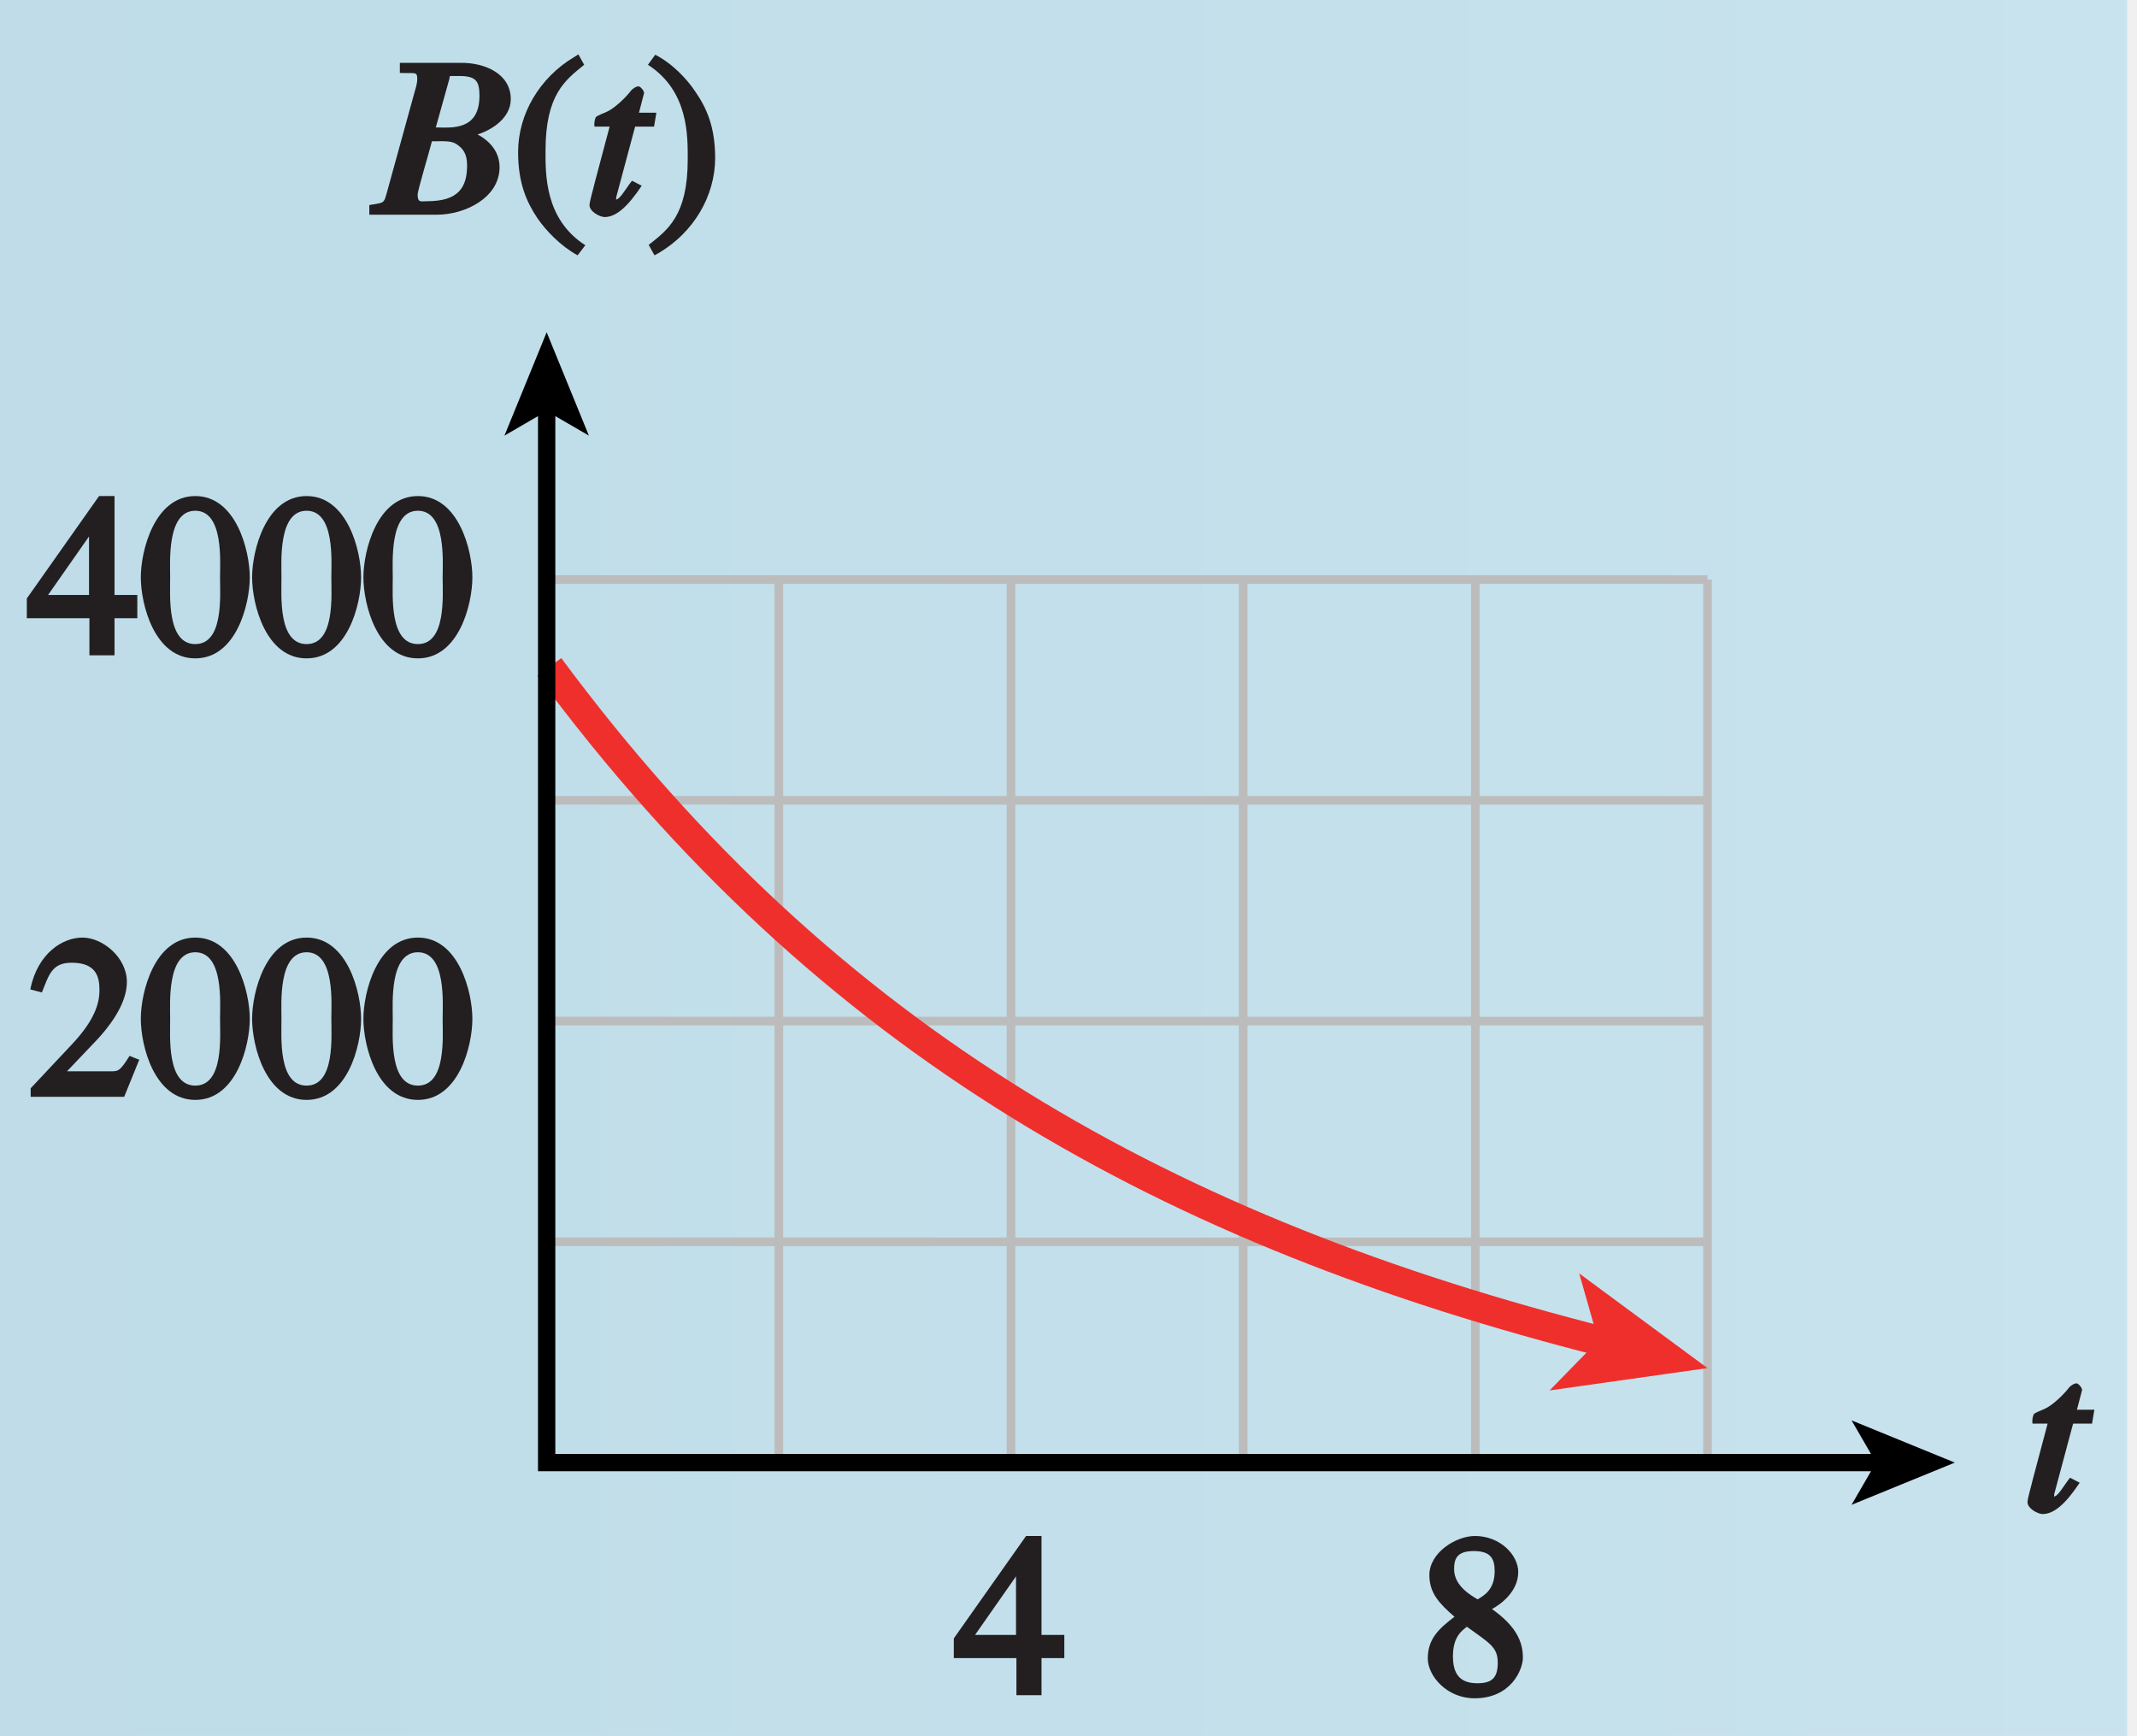
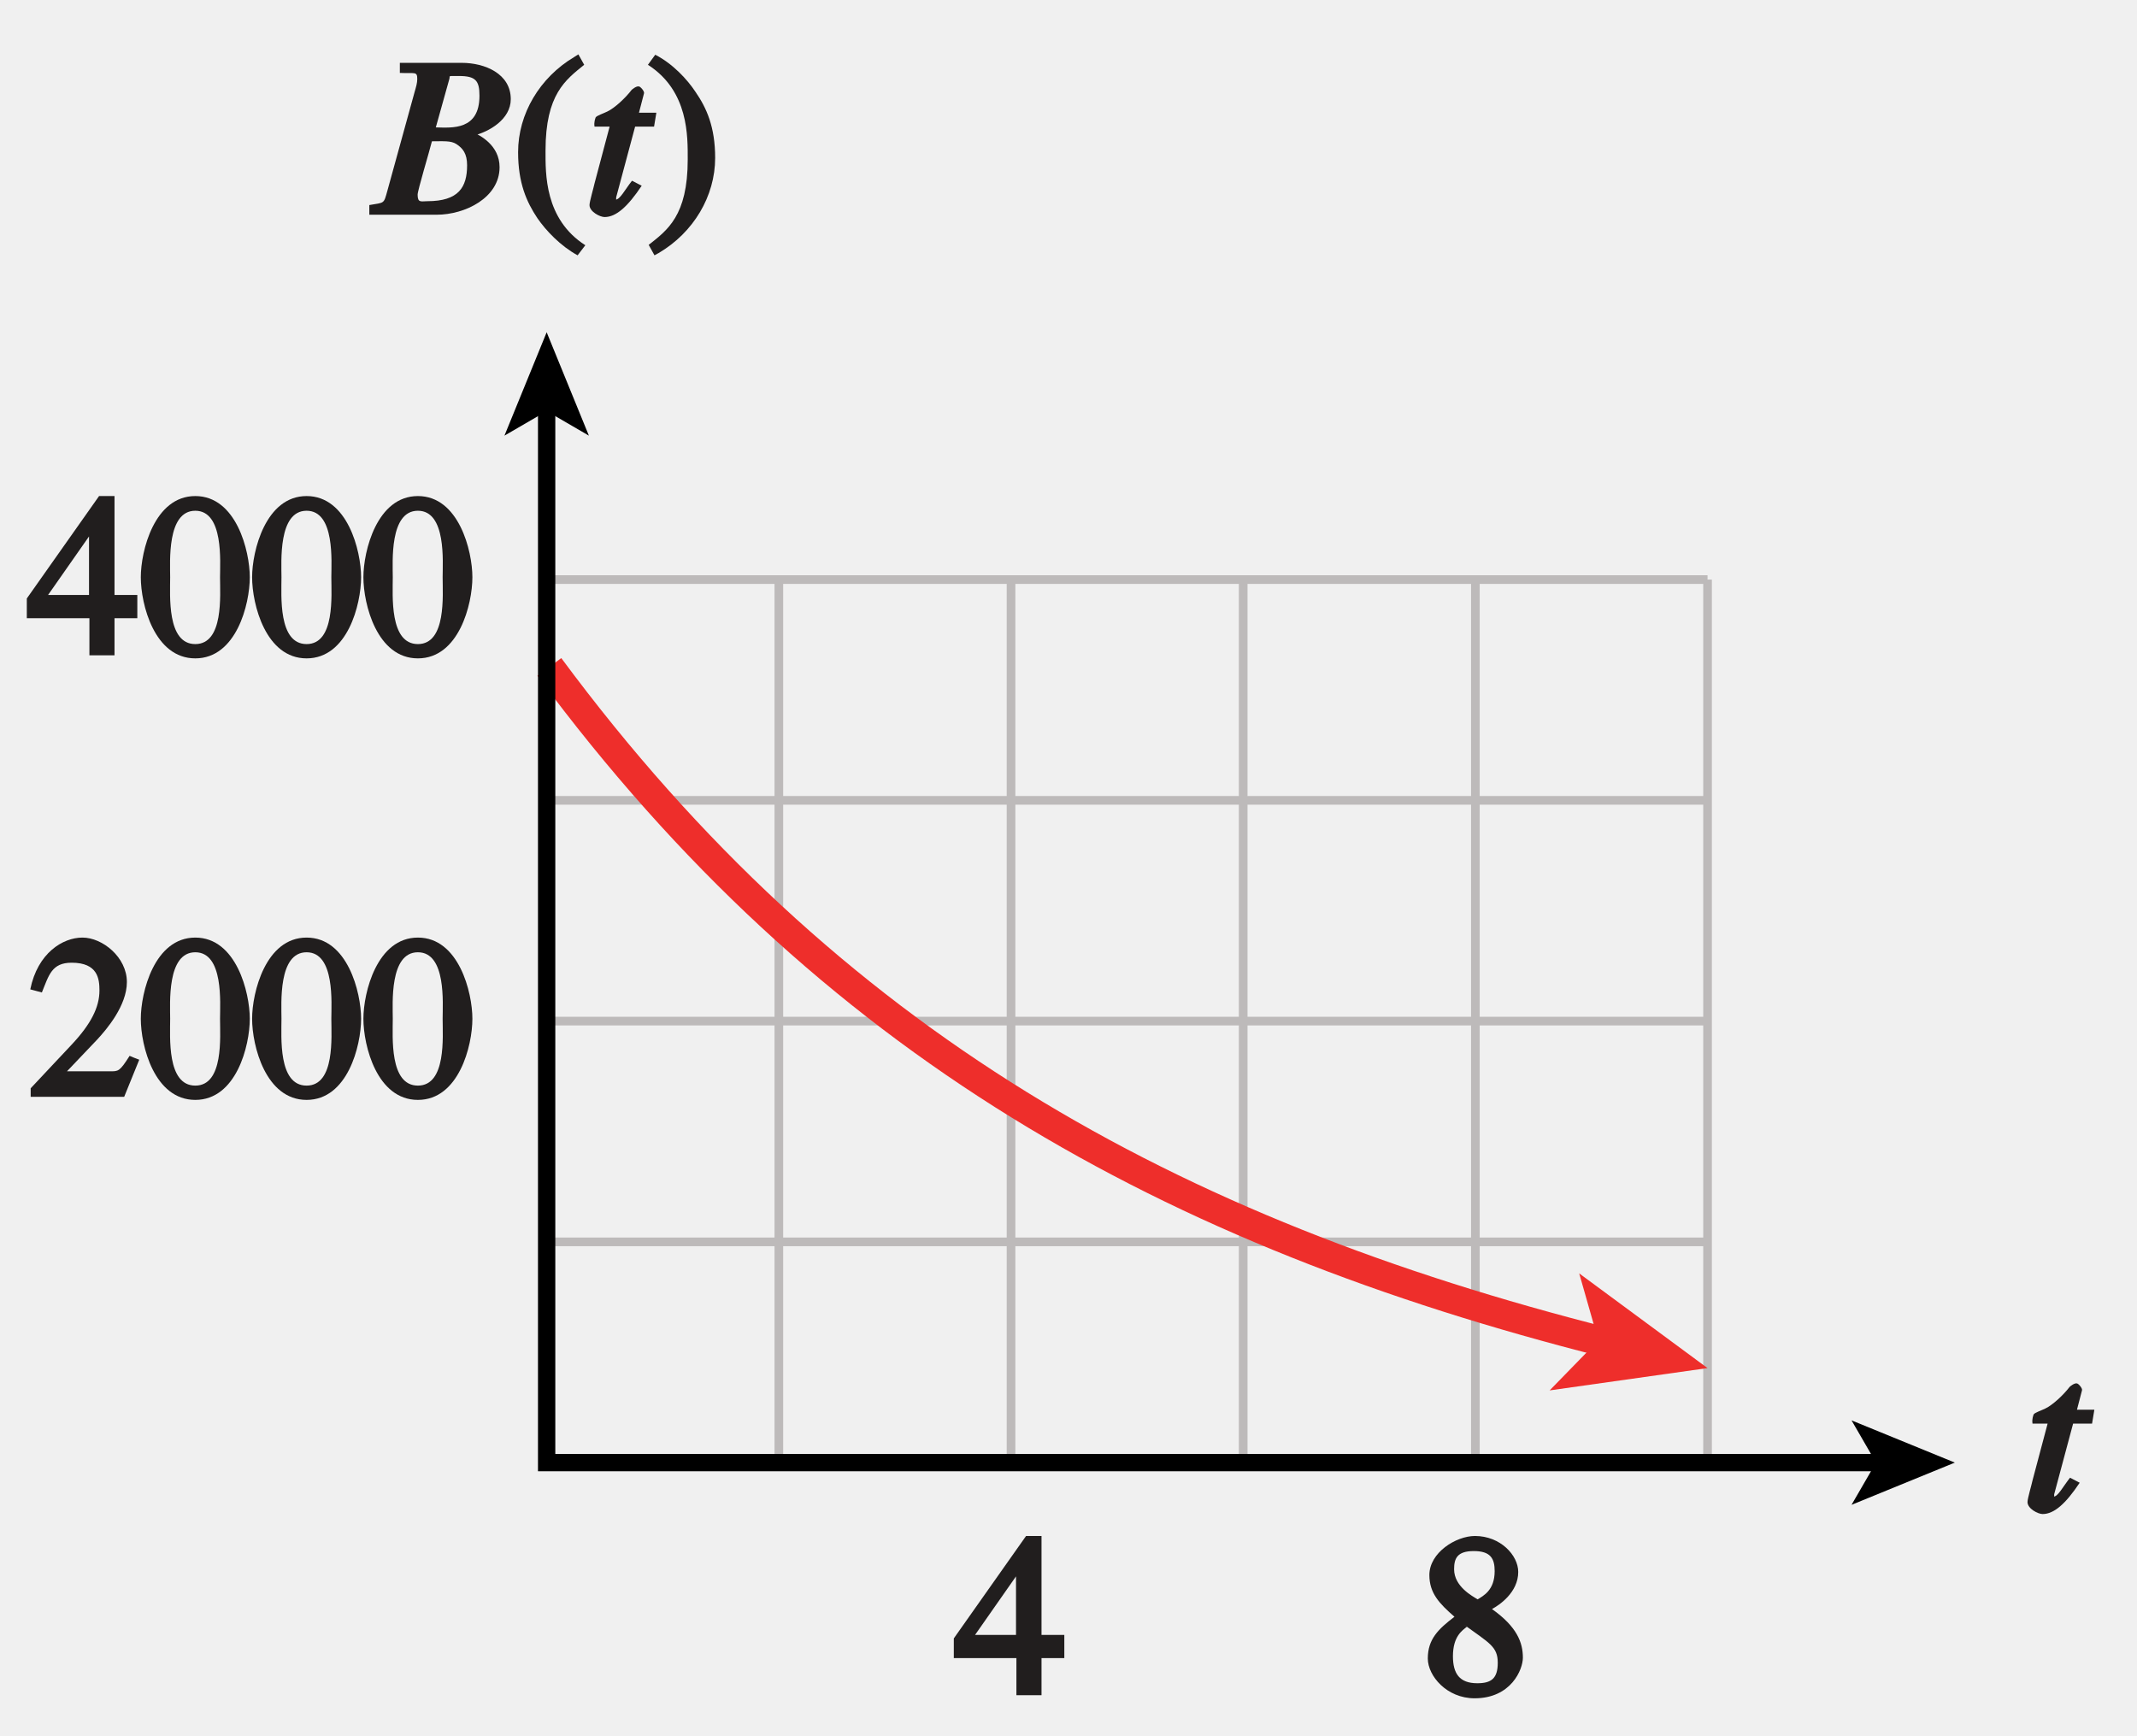
- <svg xmlns="http://www.w3.org/2000/svg" xmlns:xlink="http://www.w3.org/1999/xlink" width="86.4pt" height="70.186pt" viewBox="0 0 86.4 70.186" version="1.1">
-   <defs>
-     <g>
+ <svg xmlns="http://www.w3.org/2000/svg" xmlns:xlink="http://www.w3.org/1999/xlink" width="86.4pt" height="70.186pt" viewBox="0 0 86.4 70.186" version="1.1" id="svg2">
+   <defs id="defs4">
+     <g id="g6">
      <symbol overflow="visible" id="glyph0-0">
-         <path style="stroke:none;" d="" />
+         <path style="stroke:none;" d="" id="path9" />
      </symbol>
      <symbol overflow="visible" id="glyph0-1">
-         <path style="stroke:none;" d="M -0.078 0 L 2.469 0 C 3.625 0 5.016 -0.688 5.016 -1.922 C 5.016 -2.812 4.219 -3.219 3.922 -3.344 L 3.922 -3.188 C 4.594 -3.344 5.469 -3.859 5.469 -4.672 C 5.469 -5.703 4.422 -6.141 3.484 -6.141 L 0.984 -6.141 L 0.984 -5.734 C 1.594 -5.703 1.688 -5.812 1.688 -5.484 C 1.688 -5.328 1.641 -5.172 1.578 -4.953 L 0.484 -0.984 C 0.328 -0.422 0.375 -0.5 -0.25 -0.391 L -0.25 0 Z M 1.703 -0.812 C 1.703 -0.984 2.172 -2.531 2.281 -2.969 C 2.75 -2.969 3.047 -3 3.266 -2.859 C 3.531 -2.688 3.703 -2.469 3.703 -2 C 3.703 -1.109 3.359 -0.547 2.094 -0.547 C 1.844 -0.547 1.703 -0.469 1.703 -0.812 Z M 2.984 -5.484 C 3.031 -5.625 2.875 -5.609 3.375 -5.609 C 4.047 -5.609 4.203 -5.422 4.203 -4.812 C 4.203 -3.406 3.094 -3.516 2.438 -3.531 Z M 2.984 -5.484 " />
+         <path style="stroke:none;" d="M -0.078 0 L 2.469 0 C 3.625 0 5.016 -0.688 5.016 -1.922 C 5.016 -2.812 4.219 -3.219 3.922 -3.344 L 3.922 -3.188 C 4.594 -3.344 5.469 -3.859 5.469 -4.672 C 5.469 -5.703 4.422 -6.141 3.484 -6.141 L 0.984 -6.141 L 0.984 -5.734 C 1.594 -5.703 1.688 -5.812 1.688 -5.484 C 1.688 -5.328 1.641 -5.172 1.578 -4.953 L 0.484 -0.984 C 0.328 -0.422 0.375 -0.5 -0.25 -0.391 L -0.25 0 Z M 1.703 -0.812 C 1.703 -0.984 2.172 -2.531 2.281 -2.969 C 2.75 -2.969 3.047 -3 3.266 -2.859 C 3.531 -2.688 3.703 -2.469 3.703 -2 C 3.703 -1.109 3.359 -0.547 2.094 -0.547 C 1.844 -0.547 1.703 -0.469 1.703 -0.812 Z M 2.984 -5.484 C 3.031 -5.625 2.875 -5.609 3.375 -5.609 C 4.047 -5.609 4.203 -5.422 4.203 -4.812 C 4.203 -3.406 3.094 -3.516 2.438 -3.531 Z M 2.984 -5.484 " id="path12" />
      </symbol>
      <symbol overflow="visible" id="glyph0-2">
-         <path style="stroke:none;" d="M 2.656 -4.125 L 2.156 -4.125 L 2.359 -4.906 C 2.391 -4.984 2.203 -5.203 2.141 -5.188 C 2.047 -5.203 1.891 -5.078 1.859 -5.047 C 1.609 -4.719 1.172 -4.312 0.875 -4.172 C 0.719 -4.094 0.469 -4.016 0.406 -3.938 C 0.391 -3.891 0.328 -3.75 0.359 -3.562 L 0.969 -3.562 L 0.359 -1.266 C 0.328 -1.109 0.156 -0.531 0.156 -0.391 C 0.156 -0.125 0.578 0.094 0.766 0.094 C 1.234 0.094 1.703 -0.328 2.266 -1.172 L 1.875 -1.375 C 1.578 -1 1.391 -0.609 1.203 -0.609 C 1.109 -0.609 1.234 -0.547 1.234 -0.625 C 1.234 -0.656 1.234 -0.672 1.234 -0.703 L 2 -3.562 L 2.766 -3.562 L 2.859 -4.125 Z M 2.656 -4.125 " />
+         <path style="stroke:none;" d="M 2.656 -4.125 L 2.156 -4.125 L 2.359 -4.906 C 2.391 -4.984 2.203 -5.203 2.141 -5.188 C 2.047 -5.203 1.891 -5.078 1.859 -5.047 C 1.609 -4.719 1.172 -4.312 0.875 -4.172 C 0.719 -4.094 0.469 -4.016 0.406 -3.938 C 0.391 -3.891 0.328 -3.75 0.359 -3.562 L 0.969 -3.562 L 0.359 -1.266 C 0.328 -1.109 0.156 -0.531 0.156 -0.391 C 0.156 -0.125 0.578 0.094 0.766 0.094 C 1.234 0.094 1.703 -0.328 2.266 -1.172 L 1.875 -1.375 C 1.578 -1 1.391 -0.609 1.203 -0.609 C 1.109 -0.609 1.234 -0.547 1.234 -0.625 C 1.234 -0.656 1.234 -0.672 1.234 -0.703 L 2 -3.562 L 2.766 -3.562 L 2.859 -4.125 Z M 2.656 -4.125 " id="path15" />
      </symbol>
      <symbol overflow="visible" id="glyph1-0">
-         <path style="stroke:none;" d="" />
+         <path style="stroke:none;" d="" id="path18" />
      </symbol>
      <symbol overflow="visible" id="glyph1-1">
-         <path style="stroke:none;" d="M 2.531 -6.375 C 1.141 -5.547 0.266 -4.078 0.266 -2.531 C 0.266 -1.281 0.609 -0.516 1.047 0.141 C 1.391 0.641 1.984 1.266 2.672 1.641 L 2.984 1.234 C 1.328 0.172 1.375 -1.672 1.375 -2.594 C 1.375 -4.875 2.188 -5.453 2.938 -6.062 L 2.703 -6.484 Z M 2.531 -6.375 " />
+         <path style="stroke:none;" d="M 2.531 -6.375 C 1.141 -5.547 0.266 -4.078 0.266 -2.531 C 0.266 -1.281 0.609 -0.516 1.047 0.141 C 1.391 0.641 1.984 1.266 2.672 1.641 L 2.984 1.234 C 1.328 0.172 1.375 -1.672 1.375 -2.594 C 1.375 -4.875 2.188 -5.453 2.938 -6.062 L 2.703 -6.484 Z M 2.531 -6.375 " id="path21" />
      </symbol>
      <symbol overflow="visible" id="glyph1-2">
-         <path style="stroke:none;" d="M 0.453 1.547 C 1.859 0.719 2.734 -0.75 2.734 -2.297 C 2.734 -3.547 2.391 -4.312 1.938 -4.969 C 1.609 -5.469 1.016 -6.109 0.312 -6.469 L 0.016 -6.062 C 1.672 -5 1.625 -3.156 1.625 -2.234 C 1.625 0.047 0.797 0.625 0.047 1.219 L 0.281 1.641 Z M 0.453 1.547 " />
+         <path style="stroke:none;" d="M 0.453 1.547 C 1.859 0.719 2.734 -0.75 2.734 -2.297 C 2.734 -3.547 2.391 -4.312 1.938 -4.969 C 1.609 -5.469 1.016 -6.109 0.312 -6.469 L 0.016 -6.062 C 1.672 -5 1.625 -3.156 1.625 -2.234 C 1.625 0.047 0.797 0.625 0.047 1.219 L 0.281 1.641 Z M 0.453 1.547 " id="path24" />
      </symbol>
      <symbol overflow="visible" id="glyph1-3">
-         <path style="stroke:none;" d="M 4.25 -2.438 L 3.484 -2.438 L 3.484 -6.438 L 2.859 -6.438 L -0.062 -2.297 L -0.062 -1.5 L 2.469 -1.5 L 2.469 0 L 3.484 0 L 3.484 -1.5 L 4.406 -1.5 L 4.406 -2.438 Z M 2.625 -2.438 L 0.797 -2.438 L 2.688 -5.141 L 2.453 -5.141 L 2.453 -2.438 Z M 2.625 -2.438 " />
+         <path style="stroke:none;" d="M 4.25 -2.438 L 3.484 -2.438 L 3.484 -6.438 L 2.859 -6.438 L -0.062 -2.297 L -0.062 -1.5 L 2.469 -1.5 L 2.469 0 L 3.484 0 L 3.484 -1.5 L 4.406 -1.5 L 4.406 -2.438 Z M 2.625 -2.438 L 0.797 -2.438 L 2.688 -5.141 L 2.453 -5.141 L 2.453 -2.438 Z M 2.625 -2.438 " id="path27" />
      </symbol>
      <symbol overflow="visible" id="glyph1-4">
-         <path style="stroke:none;" d="M 2.25 -5.844 C 3.406 -5.844 3.25 -3.766 3.25 -3.156 C 3.25 -2.438 3.406 -0.453 2.25 -0.453 C 1.094 -0.453 1.234 -2.422 1.234 -3.156 C 1.234 -3.766 1.094 -5.844 2.25 -5.844 Z M 2.25 -6.438 C 0.594 -6.438 0.047 -4.219 0.047 -3.156 C 0.047 -2.062 0.594 0.125 2.25 0.125 C 3.906 0.125 4.453 -2.062 4.453 -3.156 C 4.453 -4.219 3.906 -6.438 2.25 -6.438 Z M 2.25 -6.438 " />
+         <path style="stroke:none;" d="M 2.25 -5.844 C 3.406 -5.844 3.25 -3.766 3.25 -3.156 C 3.25 -2.438 3.406 -0.453 2.25 -0.453 C 1.094 -0.453 1.234 -2.422 1.234 -3.156 C 1.234 -3.766 1.094 -5.844 2.25 -5.844 Z M 2.25 -6.438 C 0.594 -6.438 0.047 -4.219 0.047 -3.156 C 0.047 -2.062 0.594 0.125 2.25 0.125 C 3.906 0.125 4.453 -2.062 4.453 -3.156 C 4.453 -4.219 3.906 -6.438 2.25 -6.438 Z M 2.25 -6.438 " id="path30" />
      </symbol>
      <symbol overflow="visible" id="glyph1-5">
-         <path style="stroke:none;" d="M 4.281 -1.578 L 4.094 -1.656 C 3.688 -1.016 3.641 -1.031 3.297 -1.031 L 1.562 -1.031 L 2.781 -2.312 C 3.172 -2.734 3.984 -3.688 3.984 -4.641 C 3.984 -5.641 3 -6.438 2.188 -6.438 C 1.391 -6.438 0.375 -5.812 0.078 -4.344 L 0.547 -4.219 C 0.828 -4.906 0.938 -5.422 1.75 -5.422 C 2.812 -5.422 2.875 -4.766 2.875 -4.297 C 2.875 -3.625 2.531 -2.938 1.75 -2.109 L 0.094 -0.344 L 0.094 0 L 3.875 0 L 4.484 -1.5 Z M 4.281 -1.578 " />
+         <path style="stroke:none;" d="M 4.281 -1.578 L 4.094 -1.656 C 3.688 -1.016 3.641 -1.031 3.297 -1.031 L 1.562 -1.031 L 2.781 -2.312 C 3.172 -2.734 3.984 -3.688 3.984 -4.641 C 3.984 -5.641 3 -6.438 2.188 -6.438 C 1.391 -6.438 0.375 -5.812 0.078 -4.344 L 0.547 -4.219 C 0.828 -4.906 0.938 -5.422 1.75 -5.422 C 2.812 -5.422 2.875 -4.766 2.875 -4.297 C 2.875 -3.625 2.531 -2.938 1.75 -2.109 L 0.094 -0.344 L 0.094 0 L 3.875 0 L 4.484 -1.5 Z M 4.281 -1.578 " id="path33" />
      </symbol>
      <symbol overflow="visible" id="glyph1-6">
-         <path style="stroke:none;" d="M 1.781 -2.859 C 2.812 -2.109 3.156 -1.969 3.156 -1.312 C 3.156 -0.672 2.891 -0.484 2.328 -0.484 C 1.609 -0.484 1.344 -0.875 1.344 -1.578 C 1.344 -2.391 1.734 -2.625 1.906 -2.766 Z M 0.328 -1.484 C 0.328 -0.781 1.094 0.125 2.219 0.125 C 3.703 0.125 4.172 -1.047 4.172 -1.516 C 4.172 -2.125 3.938 -2.766 2.922 -3.484 C 3.219 -3.641 3.984 -4.156 3.984 -4.984 C 3.984 -5.656 3.266 -6.438 2.234 -6.438 C 1.469 -6.438 0.391 -5.766 0.391 -4.859 C 0.391 -4.125 0.797 -3.703 1.406 -3.172 C 0.75 -2.672 0.328 -2.266 0.328 -1.484 Z M 1.391 -5.094 C 1.391 -5.531 1.516 -5.828 2.188 -5.828 C 2.875 -5.828 3.031 -5.516 3.031 -5.016 C 3.031 -4.234 2.562 -4.016 2.344 -3.875 C 2.141 -4 1.391 -4.391 1.391 -5.094 Z M 1.391 -5.094 " />
+         <path style="stroke:none;" d="M 1.781 -2.859 C 2.812 -2.109 3.156 -1.969 3.156 -1.312 C 3.156 -0.672 2.891 -0.484 2.328 -0.484 C 1.609 -0.484 1.344 -0.875 1.344 -1.578 C 1.344 -2.391 1.734 -2.625 1.906 -2.766 Z M 0.328 -1.484 C 0.328 -0.781 1.094 0.125 2.219 0.125 C 3.703 0.125 4.172 -1.047 4.172 -1.516 C 4.172 -2.125 3.938 -2.766 2.922 -3.484 C 3.219 -3.641 3.984 -4.156 3.984 -4.984 C 3.984 -5.656 3.266 -6.438 2.234 -6.438 C 1.469 -6.438 0.391 -5.766 0.391 -4.859 C 0.391 -4.125 0.797 -3.703 1.406 -3.172 C 0.75 -2.672 0.328 -2.266 0.328 -1.484 Z M 1.391 -5.094 C 1.391 -5.531 1.516 -5.828 2.188 -5.828 C 2.875 -5.828 3.031 -5.516 3.031 -5.016 C 3.031 -4.234 2.562 -4.016 2.344 -3.875 C 2.141 -4 1.391 -4.391 1.391 -5.094 Z M 1.391 -5.094 " id="path36" />
      </symbol>
    </g>
    <clipPath id="clip1">
-       <path d="M 0 0 L 86 0 L 86 70.188 L 0 70.188 Z M 0 0 " />
+       <path d="M 0 0 L 86 0 L 86 70.188 L 0 70.188 Z M 0 0 " id="path39" />
    </clipPath>
    <linearGradient id="linear0" gradientUnits="userSpaceOnUse" x1="25.953" y1="128" x2="87.052" y2="128" gradientTransform="matrix(1.4141,0,0,0.9342,-36.7,-144.6284)">
-       <stop offset="0" style="stop-color:rgb(74.734%,86.443%,91.084%);stop-opacity:1;" />
-       <stop offset="0.125" style="stop-color:rgb(74.977%,86.61%,91.222%);stop-opacity:1;" />
-       <stop offset="0.25" style="stop-color:rgb(75.461%,86.948%,91.495%);stop-opacity:1;" />
-       <stop offset="0.375" style="stop-color:rgb(75.949%,87.285%,91.768%);stop-opacity:1;" />
-       <stop offset="0.5" style="stop-color:rgb(76.436%,87.624%,92.043%);stop-opacity:1;" />
-       <stop offset="0.625" style="stop-color:rgb(76.927%,87.961%,92.314%);stop-opacity:1;" />
-       <stop offset="0.75" style="stop-color:rgb(77.419%,88.3%,92.589%);stop-opacity:1;" />
-       <stop offset="0.875" style="stop-color:rgb(77.911%,88.638%,92.862%);stop-opacity:1;" />
-       <stop offset="1" style="stop-color:rgb(78.406%,88.979%,93.137%);stop-opacity:1;" />
+       <stop offset="0" style="stop-color:rgb(74.734%,86.443%,91.084%);stop-opacity:1;" id="stop42" />
+       <stop offset="0.125" style="stop-color:rgb(74.977%,86.61%,91.222%);stop-opacity:1;" id="stop44" />
+       <stop offset="0.25" style="stop-color:rgb(75.461%,86.948%,91.495%);stop-opacity:1;" id="stop46" />
+       <stop offset="0.375" style="stop-color:rgb(75.949%,87.285%,91.768%);stop-opacity:1;" id="stop48" />
+       <stop offset="0.5" style="stop-color:rgb(76.436%,87.624%,92.043%);stop-opacity:1;" id="stop50" />
+       <stop offset="0.625" style="stop-color:rgb(76.927%,87.961%,92.314%);stop-opacity:1;" id="stop52" />
+       <stop offset="0.75" style="stop-color:rgb(77.419%,88.3%,92.589%);stop-opacity:1;" id="stop54" />
+       <stop offset="0.875" style="stop-color:rgb(77.911%,88.638%,92.862%);stop-opacity:1;" id="stop56" />
+       <stop offset="1" style="stop-color:rgb(78.406%,88.979%,93.137%);stop-opacity:1;" id="stop58" />
    </linearGradient>
    <clipPath id="clip2">
-       <path d="M 0 0 L 86.398 0 L 86.398 70.188 L 0 70.188 Z M 0 0 " />
+       <path d="M 0 0 L 86.398 0 L 86.398 70.188 L 0 70.188 Z M 0 0 " id="path61" />
    </clipPath>
  </defs>
-   <g id="surface1">
-     <g clip-path="url(#clip1)" clip-rule="nonzero">
-       <path style=" stroke:none;fill-rule:nonzero;fill:url(#linear0);" d="M 0 0 L 0 70.188 L 86.398 70.188 L 86.398 0 Z M 0 0 " />
-     </g>
-     <path style="fill:none;stroke-width:0.35;stroke-linecap:butt;stroke-linejoin:miter;stroke:rgb(74.12%,73.648%,73.766%);stroke-opacity:1;stroke-miterlimit:4;" d="M 317.298 525.235 L 317.298 560.938 M 326.688 525.235 L 326.688 560.938 M 336.075 525.235 L 336.075 560.938 M 345.462 525.235 L 345.462 560.938 M 354.848 525.235 L 354.848 560.938 M 364.235 525.235 L 364.235 560.938 M 364.235 560.938 L 317.302 560.938 M 364.235 552.012 L 317.302 552.012 M 364.235 543.086 L 317.302 543.086 M 364.235 534.161 L 317.302 534.161 M 364.235 525.235 L 317.302 525.235 " transform="matrix(1,0,0,-1,-295.2,584.3716)" />
-     <g style="fill:rgb(13.73%,12.16%,12.549%);fill-opacity:1;">
-       <use xlink:href="#glyph0-1" x="15.182" y="8.682" />
-     </g>
-     <g style="fill:rgb(13.73%,12.16%,12.549%);fill-opacity:1;">
-       <use xlink:href="#glyph1-1" x="20.681" y="8.682" />
-     </g>
-     <g style="fill:rgb(13.73%,12.16%,12.549%);fill-opacity:1;">
-       <use xlink:href="#glyph0-2" x="23.678" y="8.682" />
-     </g>
-     <g style="fill:rgb(13.73%,12.16%,12.549%);fill-opacity:1;">
-       <use xlink:href="#glyph1-2" x="26.18" y="8.682" />
-     </g>
-     <g style="fill:rgb(13.73%,12.16%,12.549%);fill-opacity:1;">
-       <use xlink:href="#glyph0-2" x="81.817" y="61.123" />
-     </g>
-     <g style="fill:rgb(13.73%,12.16%,12.549%);fill-opacity:1;">
-       <use xlink:href="#glyph1-3" x="1.146" y="26.495" />
-       <use xlink:href="#glyph1-4" x="5.646" y="26.495" />
-       <use xlink:href="#glyph1-4" x="10.146" y="26.495" />
-       <use xlink:href="#glyph1-4" x="14.646" y="26.495" />
-     </g>
-     <g style="fill:rgb(13.73%,12.16%,12.549%);fill-opacity:1;">
-       <use xlink:href="#glyph1-5" x="1.146" y="44.347" />
-       <use xlink:href="#glyph1-4" x="5.646" y="44.347" />
-       <use xlink:href="#glyph1-4" x="10.146" y="44.347" />
-       <use xlink:href="#glyph1-4" x="14.646" y="44.347" />
-     </g>
-     <g style="fill:rgb(13.73%,12.16%,12.549%);fill-opacity:1;">
-       <use xlink:href="#glyph1-6" x="57.399" y="68.542" />
-     </g>
-     <g style="fill:rgb(13.73%,12.16%,12.549%);fill-opacity:1;">
-       <use xlink:href="#glyph1-3" x="38.625" y="68.542" />
-     </g>
-     <path style="fill:none;stroke-width:1.2;stroke-linecap:butt;stroke-linejoin:miter;stroke:rgb(93.61%,18.434%,17.378%);stroke-opacity:1;stroke-miterlimit:4;" d="M 360.13 530.094 C 342.536 534.543 328.692 542.165 317.411 557.407 " transform="matrix(1,0,0,-1,-295.2,584.3716)" />
-     <path style=" stroke:none;fill-rule:nonzero;fill:rgb(93.61%,18.434%,17.378%);fill-opacity:1;" d="M 69.035 55.316 L 62.652 56.219 L 64.621 54.199 L 63.848 51.488 L 69.035 55.316 " />
-     <path style="fill:none;stroke-width:0.7;stroke-linecap:butt;stroke-linejoin:miter;stroke:rgb(0%,0%,0%);stroke-opacity:1;stroke-miterlimit:4;" d="M 371.27 525.235 L 317.302 525.235 L 317.302 567.969 " transform="matrix(1,0,0,-1,-295.2,584.3716)" />
-     <path style=" stroke:none;fill-rule:nonzero;fill:rgb(0%,0%,0%);fill-opacity:1;" d="M 22.102 13.434 L 23.809 17.613 L 22.102 16.621 L 20.395 17.613 L 22.102 13.434 " />
-     <path style=" stroke:none;fill-rule:nonzero;fill:rgb(0%,0%,0%);fill-opacity:1;" d="M 79.035 59.137 L 74.859 60.844 L 75.848 59.137 L 74.859 57.43 L 79.035 59.137 " />
-     <g clip-path="url(#clip2)" clip-rule="nonzero">
-       <path style="fill:none;stroke-width:0.5;stroke-linecap:butt;stroke-linejoin:miter;stroke:rgb(100%,100%,100%);stroke-opacity:1;stroke-miterlimit:10;" d="M 42.001 804.001 L 42.001 780.001 M 0.001 762.001 L 24.001 762.001 M 654.001 804.001 L 654.001 780.001 M 696.001 762.001 L 672.001 762.001 M 42.001 0.001 L 42.001 24.001 M 0.001 42.001 L 24.001 42.001 M 654.001 0.001 L 654.001 24.001 M 696.001 42.001 L 672.001 42.001 " transform="matrix(1,0,0,-1,-295.2,584.3716)" />
-       <path style="fill:none;stroke-width:0.25;stroke-linecap:butt;stroke-linejoin:miter;stroke:rgb(0%,0%,0%);stroke-opacity:1;stroke-miterlimit:10;" d="M 42.001 804.001 L 42.001 780.001 M 0.001 762.001 L 24.001 762.001 M 654.001 804.001 L 654.001 780.001 M 696.001 762.001 L 672.001 762.001 M 42.001 0.001 L 42.001 24.001 M 0.001 42.001 L 24.001 42.001 M 654.001 0.001 L 654.001 24.001 M 696.001 42.001 L 672.001 42.001 " transform="matrix(1,0,0,-1,-295.2,584.3716)" />
-       <path style="fill:none;stroke-width:0.5;stroke-linecap:butt;stroke-linejoin:miter;stroke:rgb(100%,100%,100%);stroke-opacity:1;stroke-miterlimit:10;" d="M 324.001 792.001 L 372.001 792.001 M 324.001 12.001 L 372.001 12.001 M 12.001 426.001 L 12.001 378.001 M 684.001 426.001 L 684.001 378.001 M 348.001 804.001 L 348.001 780.001 M 348.001 24.001 L 348.001 0.001 M 0.001 402.001 L 24.001 402.001 M 672.001 402.001 L 696.001 402.001 M 348.001 792.001 L 354.001 792.001 C 354.001 788.688 351.313 786.001 348.001 786.001 C 344.688 786.001 342.001 788.688 342.001 792.001 C 342.001 795.313 344.688 798.001 348.001 798.001 C 351.313 798.001 354.001 795.313 354.001 792.001 M 348.001 12.001 L 354.001 12.001 C 354.001 8.688 351.313 6.001 348.001 6.001 C 344.688 6.001 342.001 8.688 342.001 12.001 C 342.001 15.313 344.688 18.001 348.001 18.001 C 351.313 18.001 354.001 15.313 354.001 12.001 M 12.001 402.001 L 18.001 402.001 C 18.001 398.688 15.313 396.001 12.001 396.001 C 8.688 396.001 6.001 398.688 6.001 402.001 C 6.001 405.313 8.688 408.001 12.001 408.001 C 15.313 408.001 18.001 405.313 18.001 402.001 M 684.001 402.001 L 690.001 402.001 C 690.001 398.688 687.313 396.001 684.001 396.001 C 680.688 396.001 678.001 398.688 678.001 402.001 C 678.001 405.313 680.688 408.001 684.001 408.001 C 687.313 408.001 690.001 405.313 690.001 402.001 " transform="matrix(1,0,0,-1,-295.2,584.3716)" />
-       <path style="fill:none;stroke-width:0.25;stroke-linecap:butt;stroke-linejoin:miter;stroke:rgb(0%,0%,0%);stroke-opacity:1;stroke-miterlimit:10;" d="M 324.001 792.001 L 372.001 792.001 M 324.001 12.001 L 372.001 12.001 M 12.001 426.001 L 12.001 378.001 M 684.001 426.001 L 684.001 378.001 M 348.001 804.001 L 348.001 780.001 M 348.001 24.001 L 348.001 0.001 M 0.001 402.001 L 24.001 402.001 M 672.001 402.001 L 696.001 402.001 M 348.001 792.001 L 354.001 792.001 C 354.001 788.688 351.313 786.001 348.001 786.001 C 344.688 786.001 342.001 788.688 342.001 792.001 C 342.001 795.313 344.688 798.001 348.001 798.001 C 351.313 798.001 354.001 795.313 354.001 792.001 M 348.001 12.001 L 354.001 12.001 C 354.001 8.688 351.313 6.001 348.001 6.001 C 344.688 6.001 342.001 8.688 342.001 12.001 C 342.001 15.313 344.688 18.001 348.001 18.001 C 351.313 18.001 354.001 15.313 354.001 12.001 M 12.001 402.001 L 18.001 402.001 C 18.001 398.688 15.313 396.001 12.001 396.001 C 8.688 396.001 6.001 398.688 6.001 402.001 C 6.001 405.313 8.688 408.001 12.001 408.001 C 15.313 408.001 18.001 405.313 18.001 402.001 M 684.001 402.001 L 690.001 402.001 C 690.001 398.688 687.313 396.001 684.001 396.001 C 680.688 396.001 678.001 398.688 678.001 402.001 C 678.001 405.313 680.688 408.001 684.001 408.001 C 687.313 408.001 690.001 405.313 690.001 402.001 " transform="matrix(1,0,0,-1,-295.2,584.3716)" />
-     </g>
+   <path id="path68" d="m 22.098,59.137 0,-35.703 m 9.391,35.703 0,-35.703 m 9.387,35.703 0,-35.703 m 9.387,35.703 0,-35.703 m 9.387,35.703 0,-35.703 m 9.387,35.703 0,-35.703 m 0,0 -46.934,0 m 46.934,8.926 -46.934,0 m 46.934,8.926 -46.934,0 m 46.934,8.926 -46.934,0 m 46.934,8.926 -46.934,0" style="fill:none;stroke:#bdbaba;stroke-width:0.35;stroke-linecap:butt;stroke-linejoin:miter;stroke-miterlimit:4;stroke-opacity:1" />
+   <g id="g70" style="fill:#211e1e;fill-opacity:1">
+     <use height="100%" width="100%" id="use72" y="8.682" x="15.182" xlink:href="#glyph0-1" />
+   </g>
+   <g id="g74" style="fill:#211e1e;fill-opacity:1">
+     <use height="100%" width="100%" id="use76" y="8.682" x="20.681" xlink:href="#glyph1-1" />
+   </g>
+   <g id="g78" style="fill:#211e1e;fill-opacity:1">
+     <use height="100%" width="100%" id="use80" y="8.682" x="23.678" xlink:href="#glyph0-2" />
+   </g>
+   <g id="g82" style="fill:#211e1e;fill-opacity:1">
+     <use height="100%" width="100%" id="use84" y="8.682" x="26.18" xlink:href="#glyph1-2" />
+   </g>
+   <g id="g86" style="fill:#211e1e;fill-opacity:1">
+     <use height="100%" width="100%" id="use88" y="61.123" x="81.817" xlink:href="#glyph0-2" />
+   </g>
+   <g id="g90" style="fill:#211e1e;fill-opacity:1">
+     <use height="100%" width="100%" id="use92" y="26.495" x="1.146" xlink:href="#glyph1-3" />
+     <use height="100%" width="100%" id="use94" y="26.495" x="5.646" xlink:href="#glyph1-4" />
+     <use height="100%" width="100%" id="use96" y="26.495" x="10.146" xlink:href="#glyph1-4" />
+     <use height="100%" width="100%" id="use98" y="26.495" x="14.646" xlink:href="#glyph1-4" />
+   </g>
+   <g id="g100" style="fill:#211e1e;fill-opacity:1">
+     <use height="100%" width="100%" id="use102" y="44.347" x="1.146" xlink:href="#glyph1-5" />
+     <use height="100%" width="100%" id="use104" y="44.347" x="5.646" xlink:href="#glyph1-4" />
+     <use height="100%" width="100%" id="use106" y="44.347" x="10.146" xlink:href="#glyph1-4" />
+     <use height="100%" width="100%" id="use108" y="44.347" x="14.646" xlink:href="#glyph1-4" />
+   </g>
+   <g id="g110" style="fill:#211e1e;fill-opacity:1">
+     <use height="100%" width="100%" id="use112" y="68.542" x="57.399" xlink:href="#glyph1-6" />
+   </g>
+   <g id="g114" style="fill:#211e1e;fill-opacity:1">
+     <use height="100%" width="100%" id="use116" y="68.542" x="38.625" xlink:href="#glyph1-3" />
+   </g>
+   <path id="path118" d="M 64.93,54.277 C 47.336,49.828 33.492,42.207 22.211,26.965" style="fill:none;stroke:#ee2e2b;stroke-width:1.2;stroke-linecap:butt;stroke-linejoin:miter;stroke-miterlimit:4;stroke-opacity:1" />
+   <path id="path120" d="m 69.035,55.316 -6.383,0.902 1.969,-2.02 -0.773,-2.711 5.188,3.828" style="fill:#ee2e2b;fill-opacity:1;fill-rule:nonzero;stroke:none" />
+   <path id="path122" d="m 76.07,59.137 -53.969,0 0,-42.734" style="fill:none;stroke:#000000;stroke-width:0.7;stroke-linecap:butt;stroke-linejoin:miter;stroke-miterlimit:4;stroke-opacity:1" />
+   <path id="path124" d="m 22.102,13.434 1.707,4.18 -1.707,-0.992 -1.707,0.992 1.707,-4.18" style="fill:#000000;fill-opacity:1;fill-rule:nonzero;stroke:none" />
+   <path id="path126" d="m 79.035,59.137 -4.176,1.707 0.988,-1.707 -0.988,-1.707 4.176,1.707" style="fill:#000000;fill-opacity:1;fill-rule:nonzero;stroke:none" />
+   <g style="clip-rule:nonzero" id="g128" clip-path="url(#clip2)">
+     <path id="path130" transform="matrix(1,0,0,-1,-295.2,584.3716)" d="m 42.001,804.001 0,-24 m -42,-18 24,0 m 630,42 0,-24 m 42,-18 -24,0 M 42.001,5.0625e-4 l 0,24 m -42,18 24,0 M 654.001,5.0625e-4 l 0,24 m 42,18 -24,0" style="fill:none;stroke:#ffffff;stroke-width:0.5;stroke-linecap:butt;stroke-linejoin:miter;stroke-miterlimit:10;stroke-opacity:1" />
+     <path id="path132" transform="matrix(1,0,0,-1,-295.2,584.3716)" d="m 42.001,804.001 0,-24 m -42,-18 24,0 m 630,42 0,-24 m 42,-18 -24,0 M 42.001,5.0625e-4 l 0,24 m -42,18 24,0 M 654.001,5.0625e-4 l 0,24 m 42,18 -24,0" style="fill:none;stroke:#000000;stroke-width:0.25;stroke-linecap:butt;stroke-linejoin:miter;stroke-miterlimit:10;stroke-opacity:1" />
+     <path id="path134" transform="matrix(1,0,0,-1,-295.2,584.3716)" d="m 324.001,792.001 48,0 m -48,-780 48,0 M 12.001,426.001 l 0,-48 m 672,48 0,-48 m -336,426 0,-24 m 0,-756 0,-24 M 7.8125e-4,402.001 l 24,0 m 648,0 24,0 m -348,390 6,0 c 0,-3.312 -2.688,-6 -6,-6 -3.312,0 -6,2.688 -6,6 0,3.312 2.688,6 6,6 3.312,0 6,-2.688 6,-6 m -6,-780 6,0 c 0,-3.312 -2.688,-6 -6,-6 -3.312,0 -6,2.688 -6,6 0,3.312 2.688,6 6,6 3.312,0 6,-2.688 6,-6 M 12.001,402.001 l 6,0 c 0,-3.312 -2.688,-6 -6,-6 -3.312,0 -6,2.688 -6,6 0,3.312 2.688,6 6,6 3.312,0 6,-2.688 6,-6 m 666,0 6,0 c 0,-3.312 -2.688,-6 -6,-6 -3.312,0 -6,2.688 -6,6 0,3.312 2.688,6 6,6 3.312,0 6,-2.688 6,-6" style="fill:none;stroke:#ffffff;stroke-width:0.5;stroke-linecap:butt;stroke-linejoin:miter;stroke-miterlimit:10;stroke-opacity:1" />
+     <path id="path136" transform="matrix(1,0,0,-1,-295.2,584.3716)" d="m 324.001,792.001 48,0 m -48,-780 48,0 M 12.001,426.001 l 0,-48 m 672,48 0,-48 m -336,426 0,-24 m 0,-756 0,-24 M 7.8125e-4,402.001 l 24,0 m 648,0 24,0 m -348,390 6,0 c 0,-3.312 -2.688,-6 -6,-6 -3.312,0 -6,2.688 -6,6 0,3.312 2.688,6 6,6 3.312,0 6,-2.688 6,-6 m -6,-780 6,0 c 0,-3.312 -2.688,-6 -6,-6 -3.312,0 -6,2.688 -6,6 0,3.312 2.688,6 6,6 3.312,0 6,-2.688 6,-6 M 12.001,402.001 l 6,0 c 0,-3.312 -2.688,-6 -6,-6 -3.312,0 -6,2.688 -6,6 0,3.312 2.688,6 6,6 3.312,0 6,-2.688 6,-6 m 666,0 6,0 c 0,-3.312 -2.688,-6 -6,-6 -3.312,0 -6,2.688 -6,6 0,3.312 2.688,6 6,6 3.312,0 6,-2.688 6,-6" style="fill:none;stroke:#000000;stroke-width:0.25;stroke-linecap:butt;stroke-linejoin:miter;stroke-miterlimit:10;stroke-opacity:1" />
  </g>
</svg>
